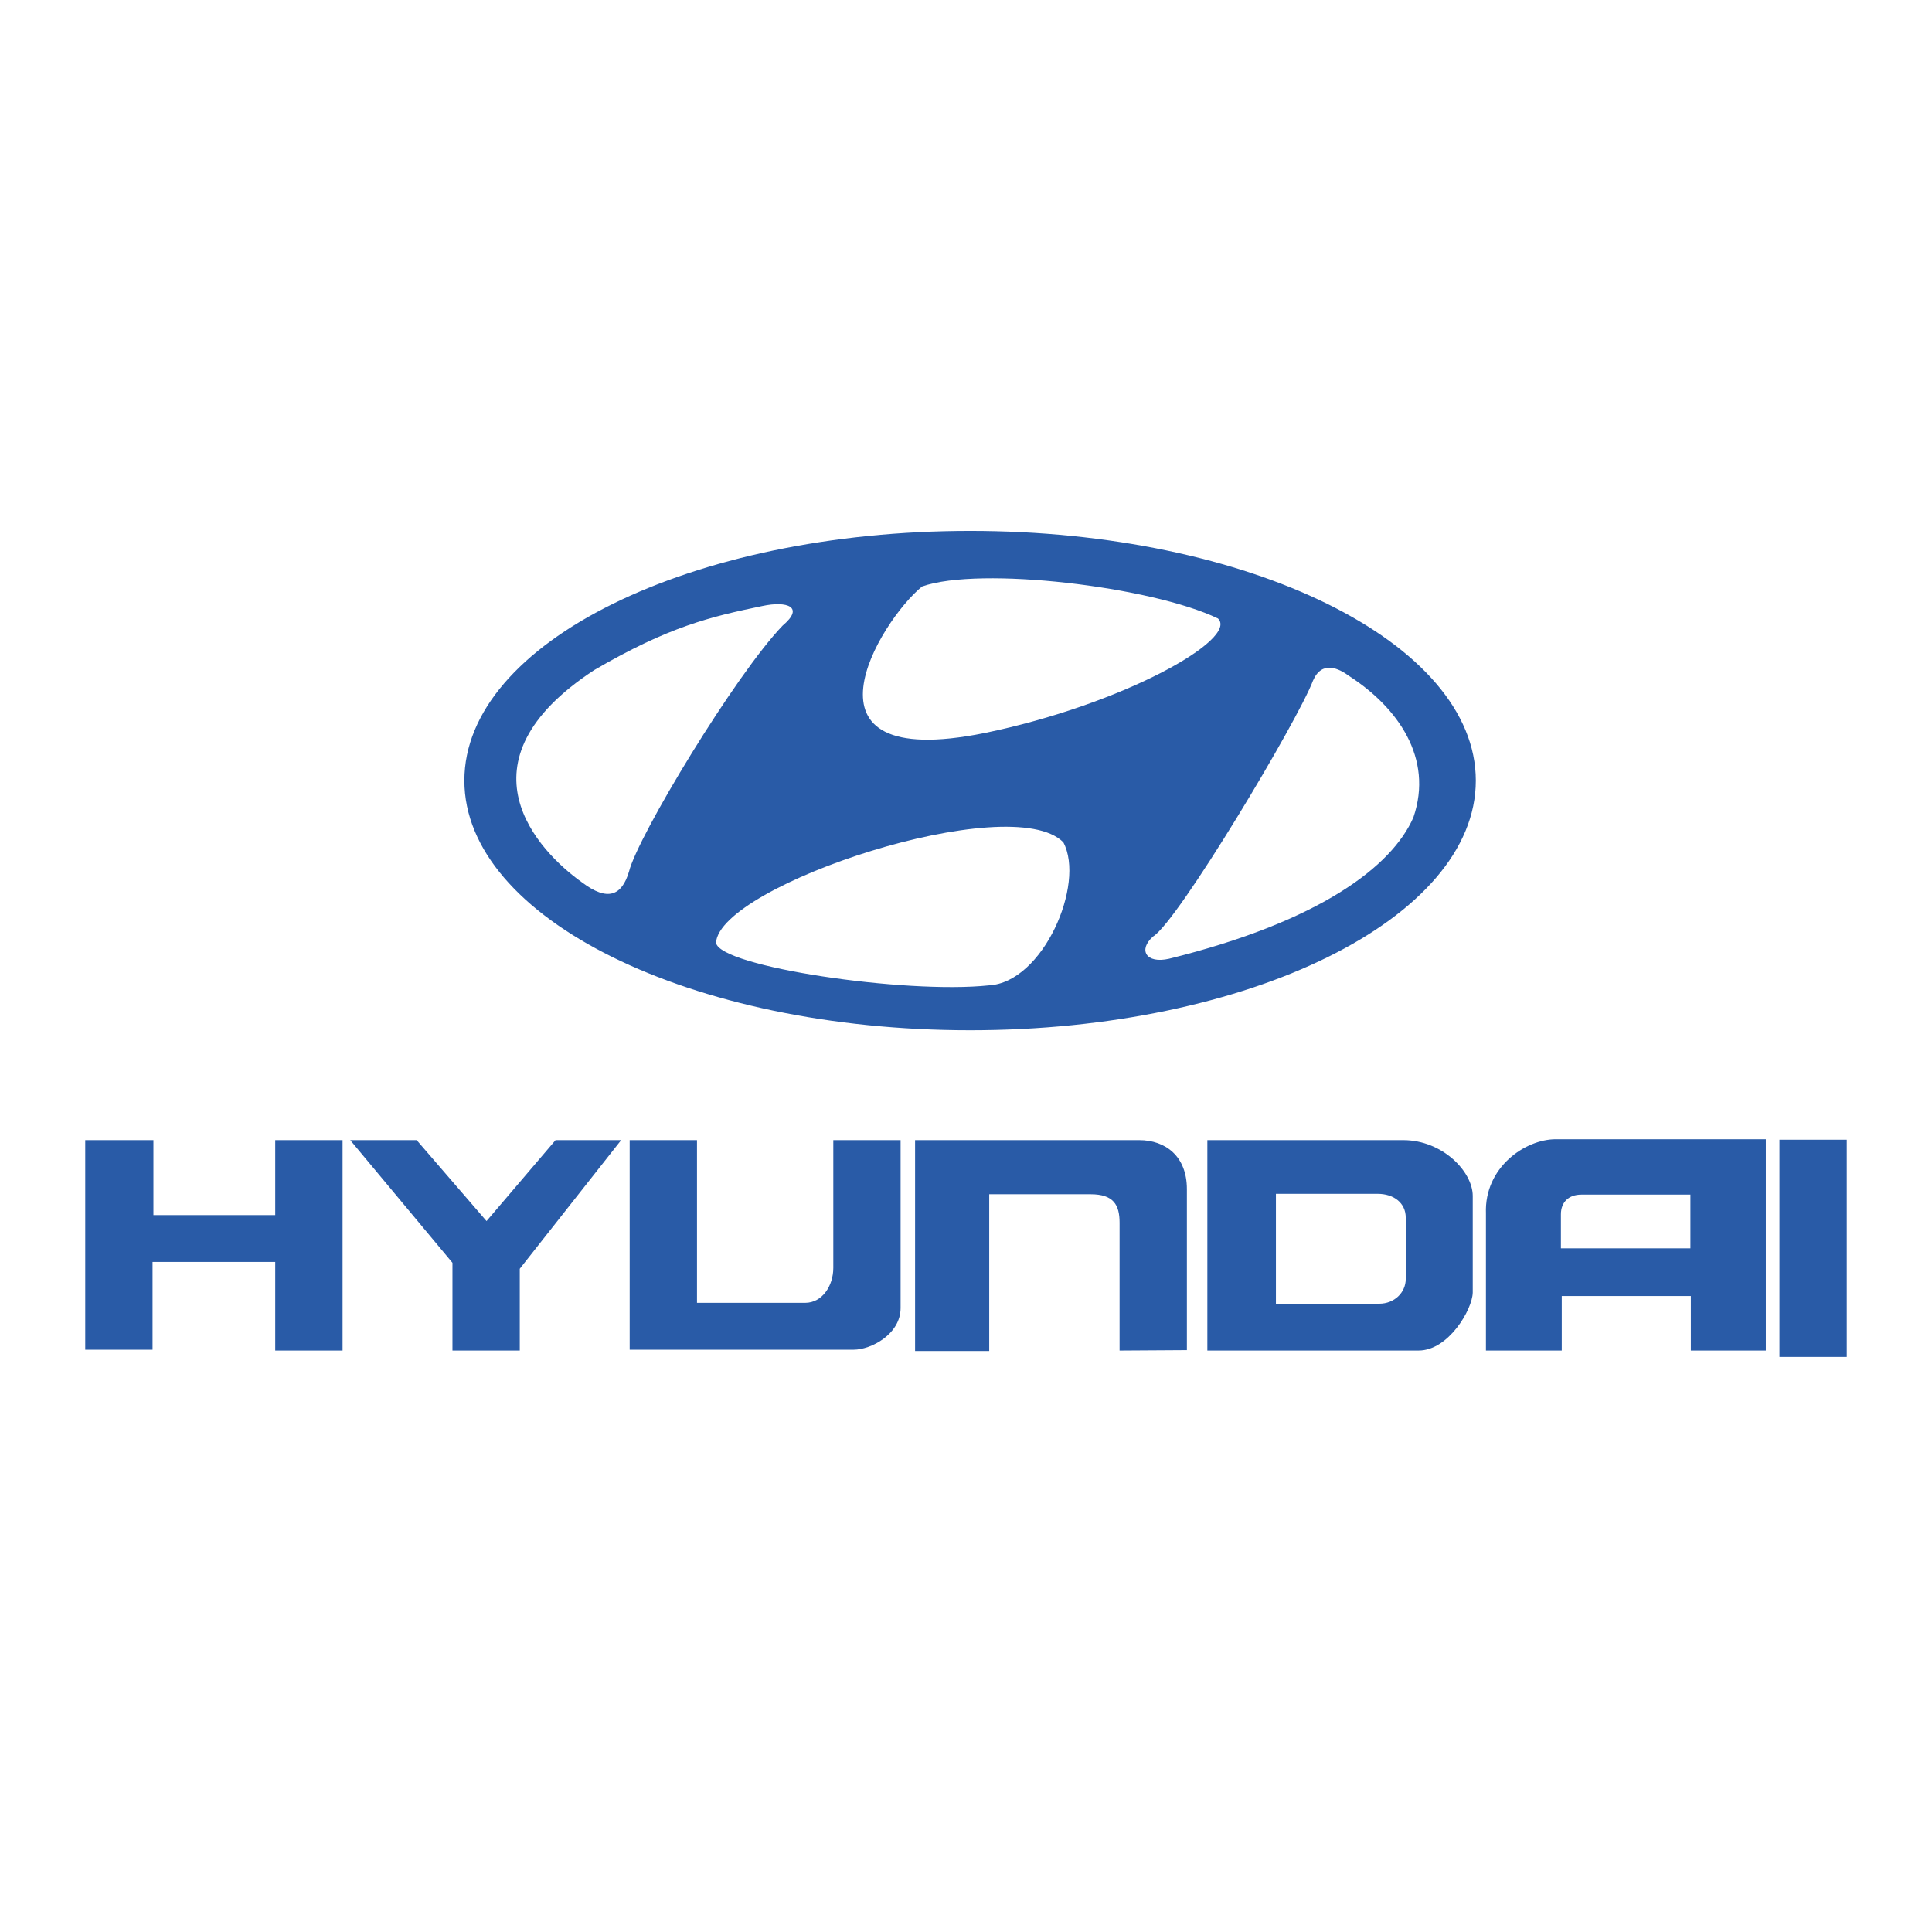
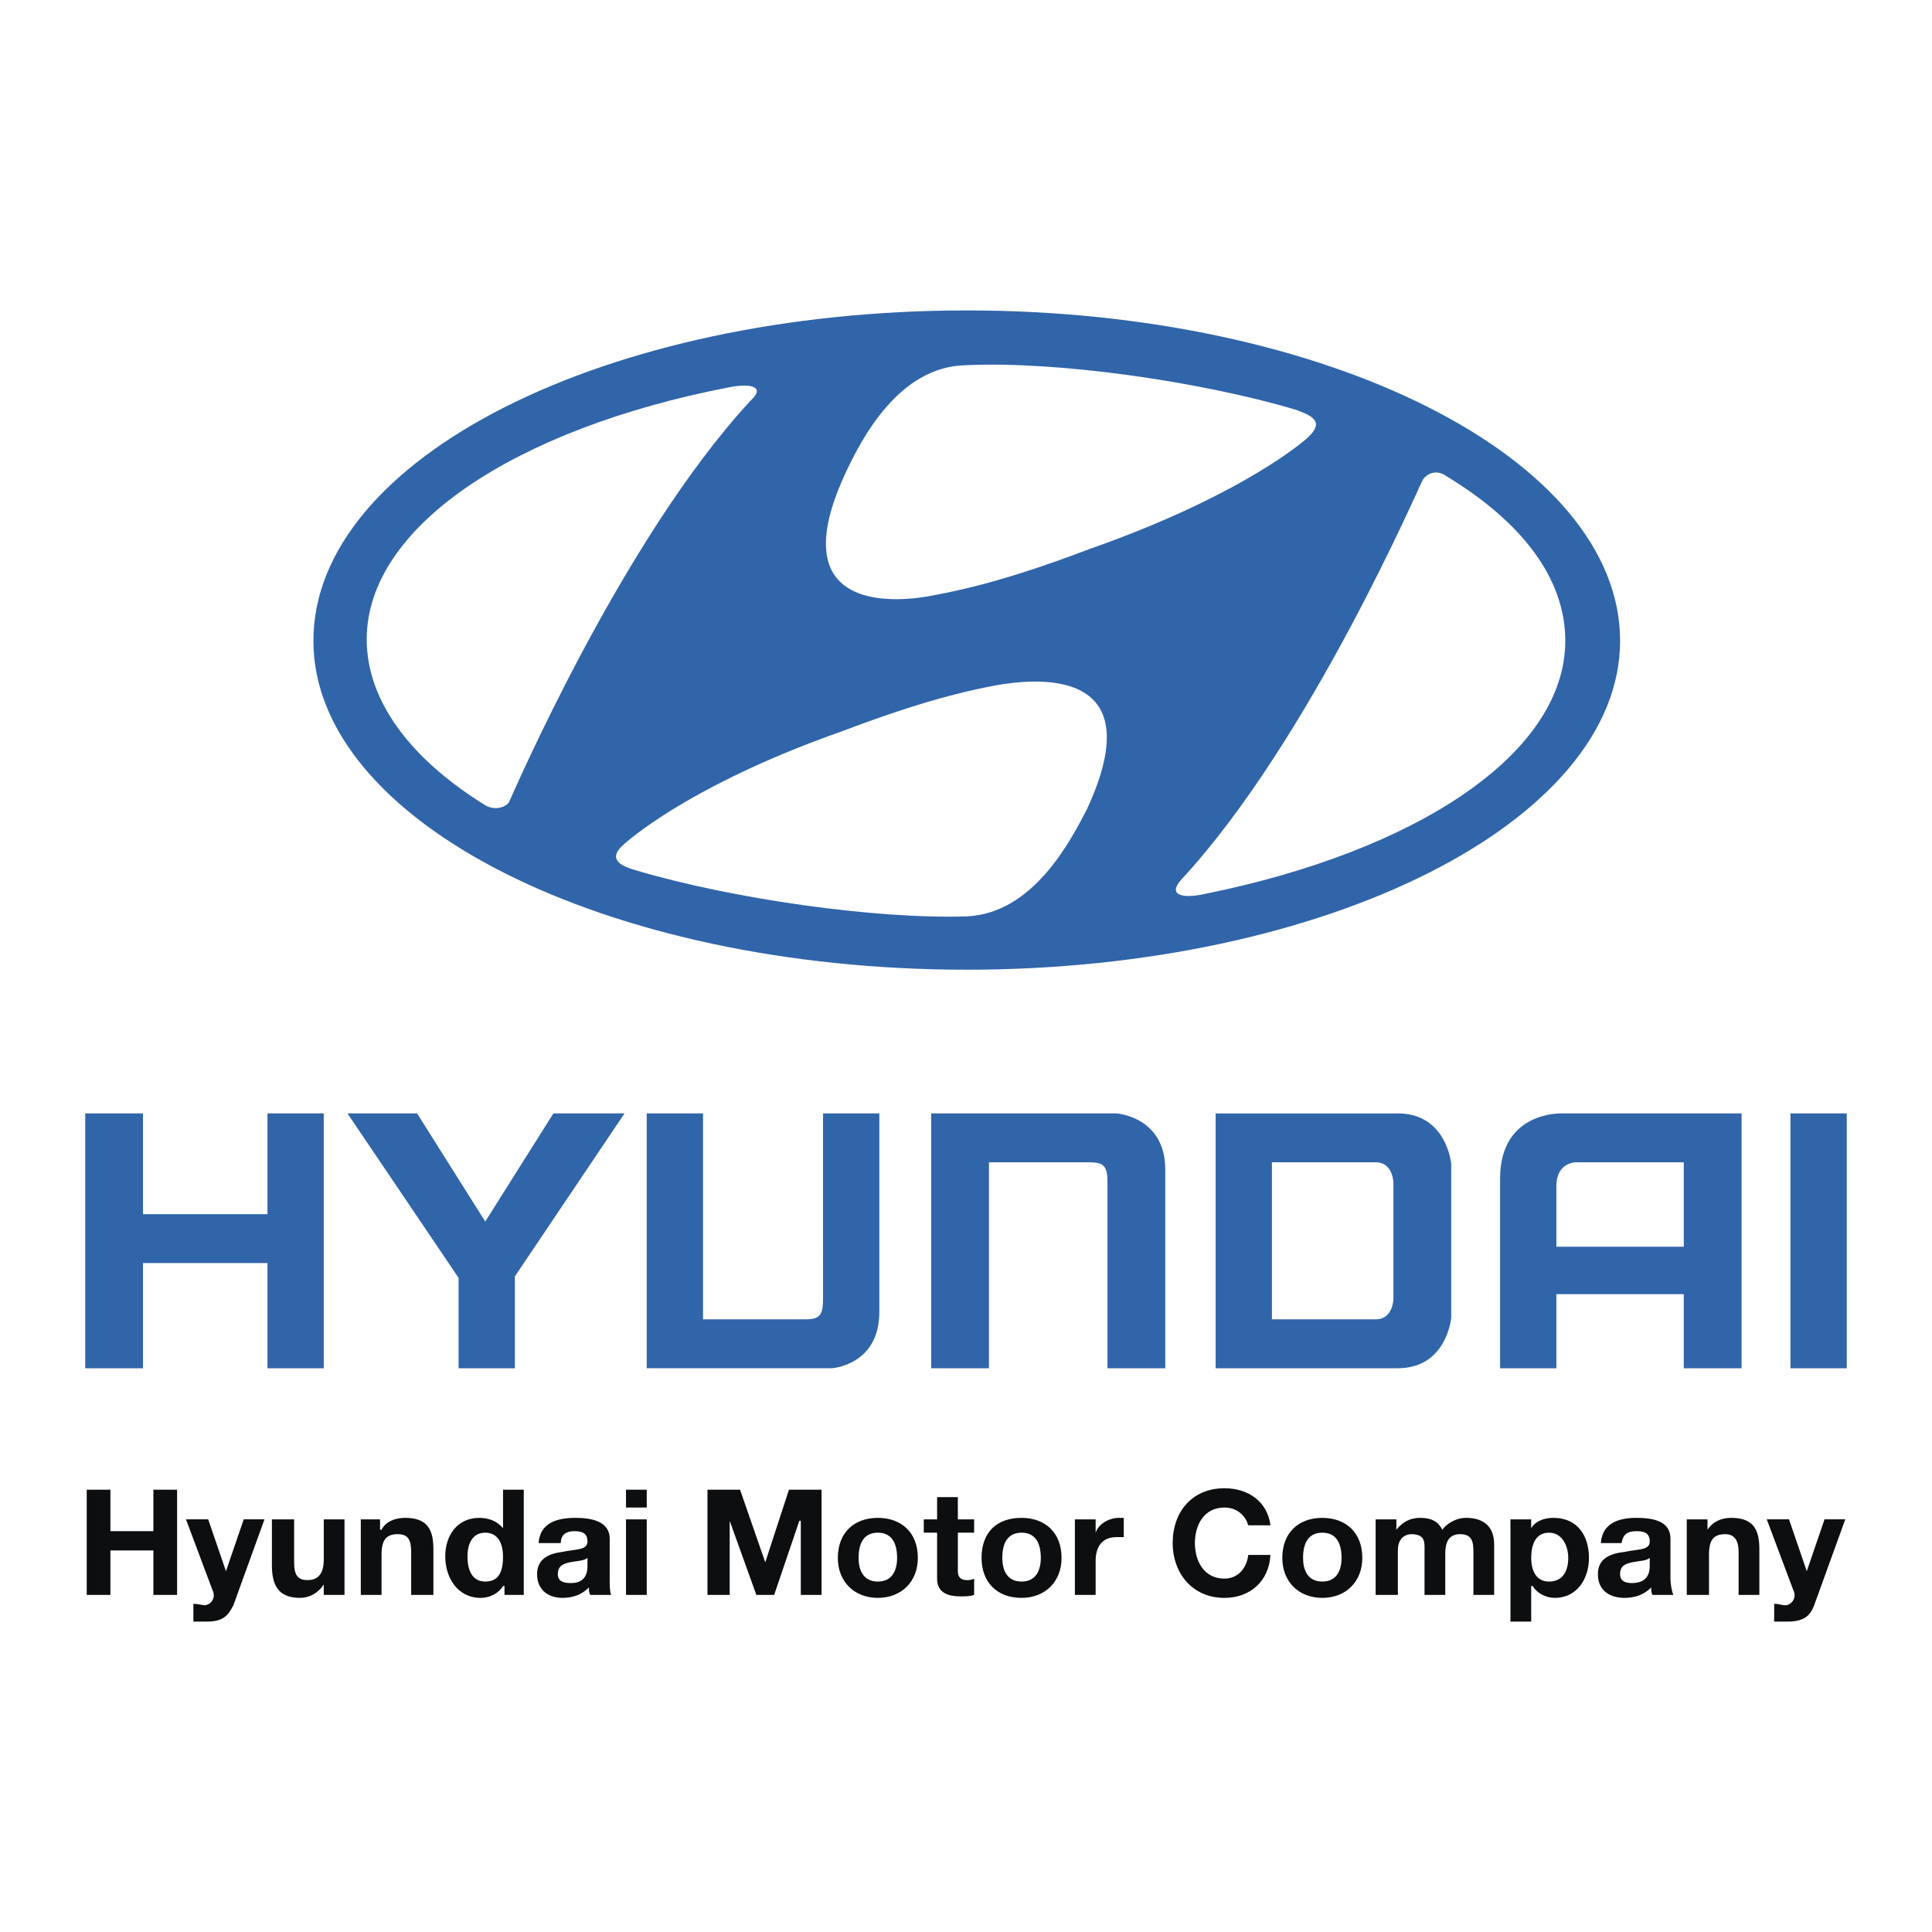
<svg xmlns="http://www.w3.org/2000/svg" width="2500" height="2500" viewBox="0 0 192.756 192.756">
  <g fill-rule="evenodd" clip-rule="evenodd">
    <path fill="#fff" d="M0 0h192.756v192.756H0V0z" />
-     <path fill="#295ba7" d="M8.504 113.751h6.803v7.48H27.46v-7.48h6.718v20.993H27.46v-8.839H15.22v8.755H8.504v-20.909zM34.942 113.751h6.629l6.971 8.075 6.886-8.075h6.545l-10.116 12.834v8.159h-6.715v-8.754l-10.2-12.239zM62.823 113.751h6.716v16.234h10.795c1.7 0 2.805-1.697 2.805-3.484v-12.75h6.714v16.745c0 2.634-2.974 4.164-4.675 4.164H62.823v-20.909zM91.298 113.751h22.358c2.635 0 4.76 1.613 4.76 4.889v16.062l-6.715.042v-12.749c0-1.782-.596-2.845-2.891-2.845H98.695v15.641h-7.397v-21.04zM120.457 113.751h19.549c3.912 0 6.93 3.144 6.93 5.566v9.648c-.043 1.699-2.424 5.778-5.398 5.778h-21.08v-20.992h-.001zm6.842 16.32h10.318c1.486 0 2.635-1.105 2.635-2.467v-6.119c0-1.488-1.223-2.377-2.793-2.377h-10.16v10.963zM155.225 113.662h20.953v21.082h-7.482v-5.437h-12.879v5.437h-7.564v-13.686c-.171-4.588 3.911-7.396 6.972-7.396zm.507 7.486v3.396h12.922v-5.357h-10.883c-1.273.001-2.039.768-2.039 1.961zM177.537 113.709h6.715v21.673h-6.715v-21.673zM96.787 52.968c-27.866 0-50.457 11.154-50.457 24.909 0 13.756 22.591 24.911 50.457 24.911 27.864 0 50.456-11.154 50.456-24.911-.001-13.754-22.593-24.909-50.456-24.909zM92 58.512c5.759-2.036 22.869 0 29.515 3.192 2.127 2.04-9.484 8.594-23.309 11.435C78.44 77.125 87.834 61.88 92 58.512zM58.055 88.027c-4.345-3.098-12.853-11.964 1.241-21.181 7.445-4.342 11.61-5.32 16.75-6.382 2.483-.534 4.255.088 2.039 1.95-4.697 4.875-14.447 21.003-15.332 24.551-.711 2.395-2.128 3.012-4.698 1.062zm40.591 10.284c-8.33.884-26.853-1.862-27.209-4.252.356-5.765 29.426-15.337 34.654-10.019 2.218 4.165-2.036 14.004-7.445 14.271zm42.368-16.756c-2.129 4.876-9.307 10.374-24.373 14.097-2.307.528-3.104-.888-1.598-2.218 2.484-1.506 14.449-21.536 15.955-25.527.887-2.04 2.57-1.239 3.635-.443 4.787 3.101 8.42 8.154 6.381 14.091z" />
+     <path fill="#3165aa" d="M32.302 111.086v25.424h-5.617v-10.496H14.269v10.496H8.504v-25.424h5.765v10.051h12.416v-10.051h5.617zM178.635 136.51h5.617v-25.424h-5.617v25.424zM82.114 129.562c0 1.625-.295 2.068-1.773 2.068H70.142v-20.545h-5.617v25.424h18.477s4.73-.297 4.73-5.617v-19.807h-5.617l-.001 18.477zM110.494 136.51h5.766v-19.807c0-5.322-4.879-5.617-4.879-5.617H92.904v25.424h5.766v-20.547h10.051c1.479 0 1.773.443 1.773 2.07v18.477zM62.308 111.086h-7.096l-6.798 10.789-6.8-10.789h-6.947l11.085 16.406v9.018h5.618v-9.166l10.938-16.258zM121.285 136.51h18.18c4.879 0 5.322-5.027 5.322-5.027v-15.371s-.443-5.025-5.322-5.025h-18.18v25.423zm17.736-6.948s0 2.068-1.773 2.068H126.9v-15.668h10.348c1.773 0 1.773 2.07 1.773 2.07v11.53zM173.758 111.086v25.424h-5.766v-7.391h-12.711v7.391h-5.617v-18.92c0-6.801 6.209-6.504 6.209-6.504h17.885zm-5.766 13.303v-8.426h-10.789s-1.922 0-1.922 2.365v6.061h12.711zM161.637 63.934c0 18.033-29.266 32.814-65.185 32.814-36.066 0-65.185-14.782-65.185-32.814 0-18.181 29.119-32.962 65.185-32.962 35.919-.001 65.185 14.78 65.185 32.962zm-68.289-4.582c5.617-1.035 11.086-2.957 15.373-4.583 13.895-4.878 20.398-9.903 21.729-11.086 1.773-1.626.443-2.217-1.184-2.808-9.459-2.809-23.797-4.878-32.961-4.434-6.651.147-10.347 7.39-11.825 10.494-6.948 14.633 5.468 13.155 8.868 12.417zm-42.57 20.693c.295-.591 11.234-26.163 24.093-40.057 1.626-1.478-.148-1.773-2.217-1.33-21.284 4.138-36.066 13.894-36.066 25.128 0 6.208 4.434 11.973 11.825 16.555 1.035.591 2.069.148 2.365-.296zm48.63-11.677c-5.617 1.035-11.086 2.957-15.373 4.583-13.895 4.877-20.398 10.051-21.728 11.233-1.774 1.478-.444 2.217 1.182 2.661 9.46 2.809 23.798 4.878 32.962 4.582 6.651-.295 10.347-7.538 11.972-10.643 6.802-14.633-5.614-13.007-9.015-12.416zm56.76-4.434c0-6.208-4.287-11.825-11.824-16.407-1.035-.739-1.922-.295-2.365.295-.297.443-11.234 26.015-24.094 39.909-1.479 1.626.148 1.922 2.217 1.479 21.285-4.287 36.066-14.043 36.066-25.276z" />
+     <path fill="#0c0e0f" d="M8.652 148.629h2.365v4.139h4.286v-4.139h2.365v10.496h-2.365v-4.436h-4.286v4.436H8.652v-10.496zM23.285 160.158c-.591 1.184-1.183 1.627-2.661 1.627h-1.33v-1.773c.443 0 .887.146 1.182.146.739-.146 1.035-.887.739-1.477l-2.661-7.096h2.217l1.773 5.174 1.774-5.174h2.069l-3.102 8.573zM34.371 159.125h-2.069v-1.035c-.591.887-1.478 1.33-2.365 1.33-2.218 0-2.809-1.33-2.809-3.252v-4.582h2.217v4.287c0 1.182.296 1.773 1.331 1.773s1.626-.592 1.626-2.07v-3.99h2.069v7.539zM35.997 151.586h1.921v1.035h.148c.443-.887 1.478-1.184 2.365-1.184 2.217 0 2.809 1.184 2.809 3.104v4.584h-2.217v-4.287c0-1.184-.295-1.773-1.331-1.773-1.182 0-1.625.59-1.625 2.068v3.992h-2.069v-7.539h-.001zM50.187 155.281c0 1.33-.296 2.512-1.773 2.512-1.331 0-1.774-1.182-1.774-2.512 0-1.182.444-2.365 1.774-2.365s1.773 1.184 1.773 2.365zm.147 3.844h1.922v-10.496h-2.069v3.844c-.591-.738-1.479-1.035-2.365-1.035-2.217 0-3.399 1.773-3.399 3.844 0 2.068 1.183 4.139 3.547 4.139.887 0 1.774-.443 2.217-1.184h.147v.888zM58.612 155.43c-.295.295-1.034.295-1.773.443-.591.146-1.183.295-1.183 1.182 0 .738.591.887 1.33.887 1.626 0 1.626-1.33 1.626-1.773v-.739zm-4.878-1.479c.148-2.07 1.921-2.514 3.695-2.514 1.478 0 3.4.297 3.4 2.07v3.99c0 .592 0 1.33.147 1.627h-2.069c-.147-.148-.147-.443-.147-.74-.739.74-1.626 1.035-2.661 1.035-1.33 0-2.513-.738-2.513-2.365 0-1.625 1.33-2.07 2.513-2.217 1.331-.297 2.513-.148 2.513-1.035s-.591-1.035-1.33-1.035-1.33.297-1.33 1.184h-2.218zM62.456 151.586h2.069v7.539h-2.069v-7.539zm0-2.957h2.069v1.775h-2.069v-1.775zM70.585 148.629h3.251l2.514 7.244 2.364-7.244h3.252v10.496h-2.069v-7.391h-.148l-2.512 7.391h-1.775l-2.66-7.391v7.391h-2.217v-10.496zM87.583 151.438c2.365 0 3.991 1.479 3.991 3.992 0 2.363-1.626 3.99-3.991 3.99s-3.991-1.627-3.991-3.99c0-2.514 1.626-3.992 3.991-3.992zm0 6.355c1.478 0 1.921-1.182 1.921-2.363 0-1.33-.444-2.514-1.921-2.514-1.479 0-1.922 1.184-1.922 2.514.001 1.181.444 2.363 1.922 2.363zM95.565 151.586h1.626v1.33h-1.626v3.844c0 .59.296.887.887.887.295 0 .443 0 .739-.148v1.627c-.444.146-.887.146-1.331.146-1.183 0-2.365-.295-2.365-1.773v-4.582h-1.33v-1.33h1.33v-2.217h2.069v2.216h.001zM100 155.43c0-1.33.443-2.514 1.922-2.514 1.477 0 1.92 1.184 1.92 2.514 0 1.182-.443 2.363-1.92 2.363-1.479 0-1.922-1.182-1.922-2.363zm-2.07 0c0 2.363 1.479 3.99 3.992 3.99 2.363 0 3.99-1.627 3.99-3.99 0-2.514-1.627-3.992-3.99-3.992-2.514 0-3.992 1.478-3.992 3.992zM107.242 151.586h2.07v1.33c.295-.887 1.33-1.479 2.363-1.479h.443v1.922h-.738c-1.479 0-2.068 1.035-2.068 2.365v3.4h-2.07v-7.538zM124.537 152.178c-.297-1.035-1.184-1.773-2.365-1.773-2.07 0-2.957 1.773-2.957 3.547s.887 3.547 2.957 3.547c1.33 0 2.217-1.035 2.365-2.365h2.217c-.148 2.66-2.07 4.287-4.582 4.287-3.252 0-5.174-2.514-5.174-5.469 0-3.104 1.922-5.469 5.174-5.469 2.365 0 4.285 1.33 4.582 3.695h-2.217zM130.006 155.43c0-1.33.443-2.514 1.922-2.514 1.477 0 1.92 1.184 1.92 2.514 0 1.182-.443 2.363-1.92 2.363-1.479 0-1.922-1.182-1.922-2.363zm-2.07 0c0 2.363 1.627 3.99 3.992 3.99 2.363 0 3.99-1.627 3.99-3.99 0-2.514-1.627-3.992-3.99-3.992-2.366 0-3.992 1.478-3.992 3.992zM137.248 151.586h2.068v1.035c.592-.74 1.332-1.184 2.365-1.184 1.035 0 1.775.297 2.219 1.184.443-.592 1.33-1.184 2.363-1.184 1.627 0 2.809.74 2.809 2.662v5.025h-2.068v-4.287c0-1.035-.148-1.773-1.33-1.773-1.184 0-1.479.887-1.479 1.92v4.141h-2.07v-4.287c0-.887.148-1.773-1.33-1.773-.295 0-1.33.146-1.33 1.625v4.436h-2.217v-7.54zM154.541 157.793c-1.33 0-1.773-1.182-1.773-2.363 0-1.33.443-2.514 1.773-2.514 1.332 0 1.922 1.33 1.922 2.514 0 1.181-.443 2.363-1.922 2.363zm-3.842 3.992h2.068v-3.549h.148c.443.74 1.33 1.184 2.217 1.184 2.217 0 3.4-1.922 3.4-3.99 0-2.07-1.035-3.992-3.547-3.992-.889 0-1.775.297-2.219 1.035v-.887h-2.068v10.199h.001zM164.594 155.43c-.297.295-1.035.295-1.773.443-.592.146-1.184.295-1.184 1.182 0 .738.592.887 1.184.887 1.773 0 1.773-1.33 1.773-1.773v-.739zm-4.879-1.479c.148-2.07 1.922-2.514 3.549-2.514 1.625 0 3.398.297 3.398 2.07v3.99c0 .592.148 1.33.297 1.627h-2.07c-.148-.148-.148-.443-.148-.74-.738.74-1.625 1.035-2.66 1.035-1.479 0-2.66-.738-2.66-2.365 0-1.625 1.33-2.07 2.66-2.217 1.33-.297 2.514-.148 2.514-1.035s-.592-1.035-1.33-1.035c-.887 0-1.33.297-1.479 1.184h-2.071zM168.289 151.586h2.068v1.035c.592-.887 1.479-1.184 2.365-1.184 2.217 0 2.809 1.184 2.809 3.104v4.584h-2.07v-4.287c0-1.184-.443-1.773-1.33-1.773-1.182 0-1.625.59-1.625 2.068v3.992h-2.217v-7.539zM181 160.158c-.443 1.184-1.182 1.627-2.66 1.627h-1.33v-1.773c.443 0 .738.146 1.182.146a1.02 1.02 0 0 0 .74-1.477l-2.662-7.096h2.219l1.773 5.174 1.773-5.174h2.068L181 160.158z" />
  </g>
</svg>
